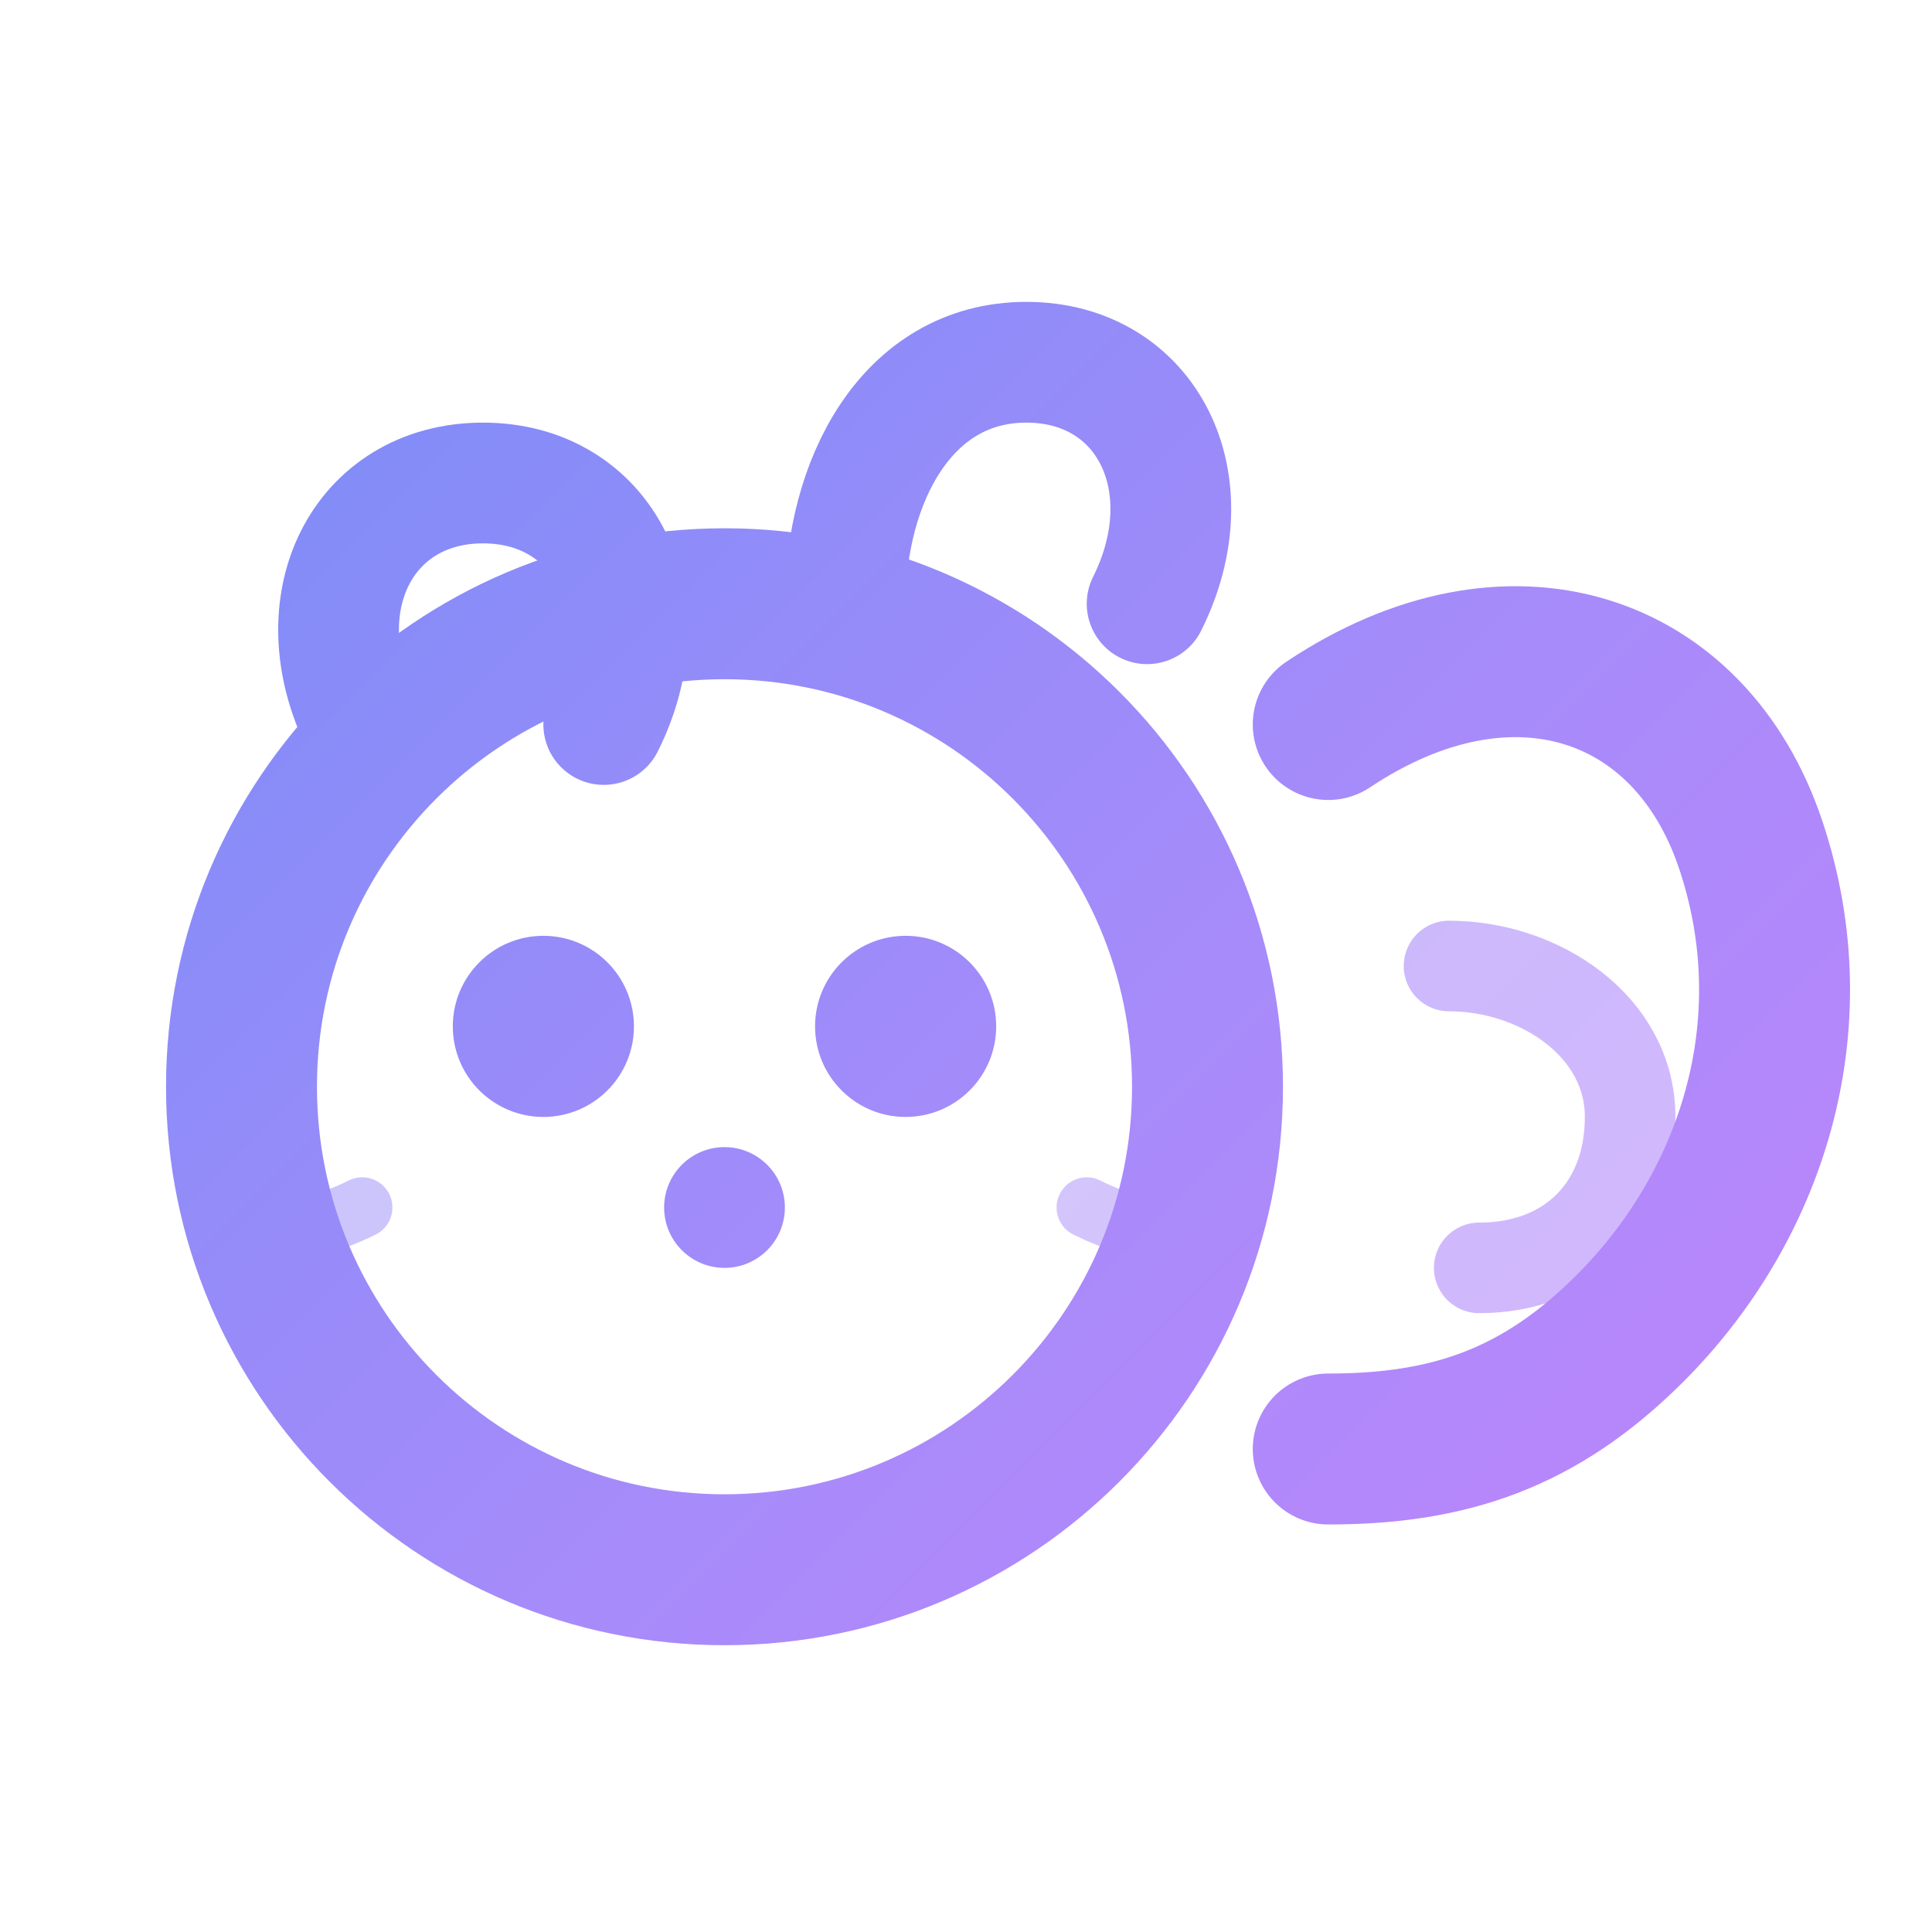
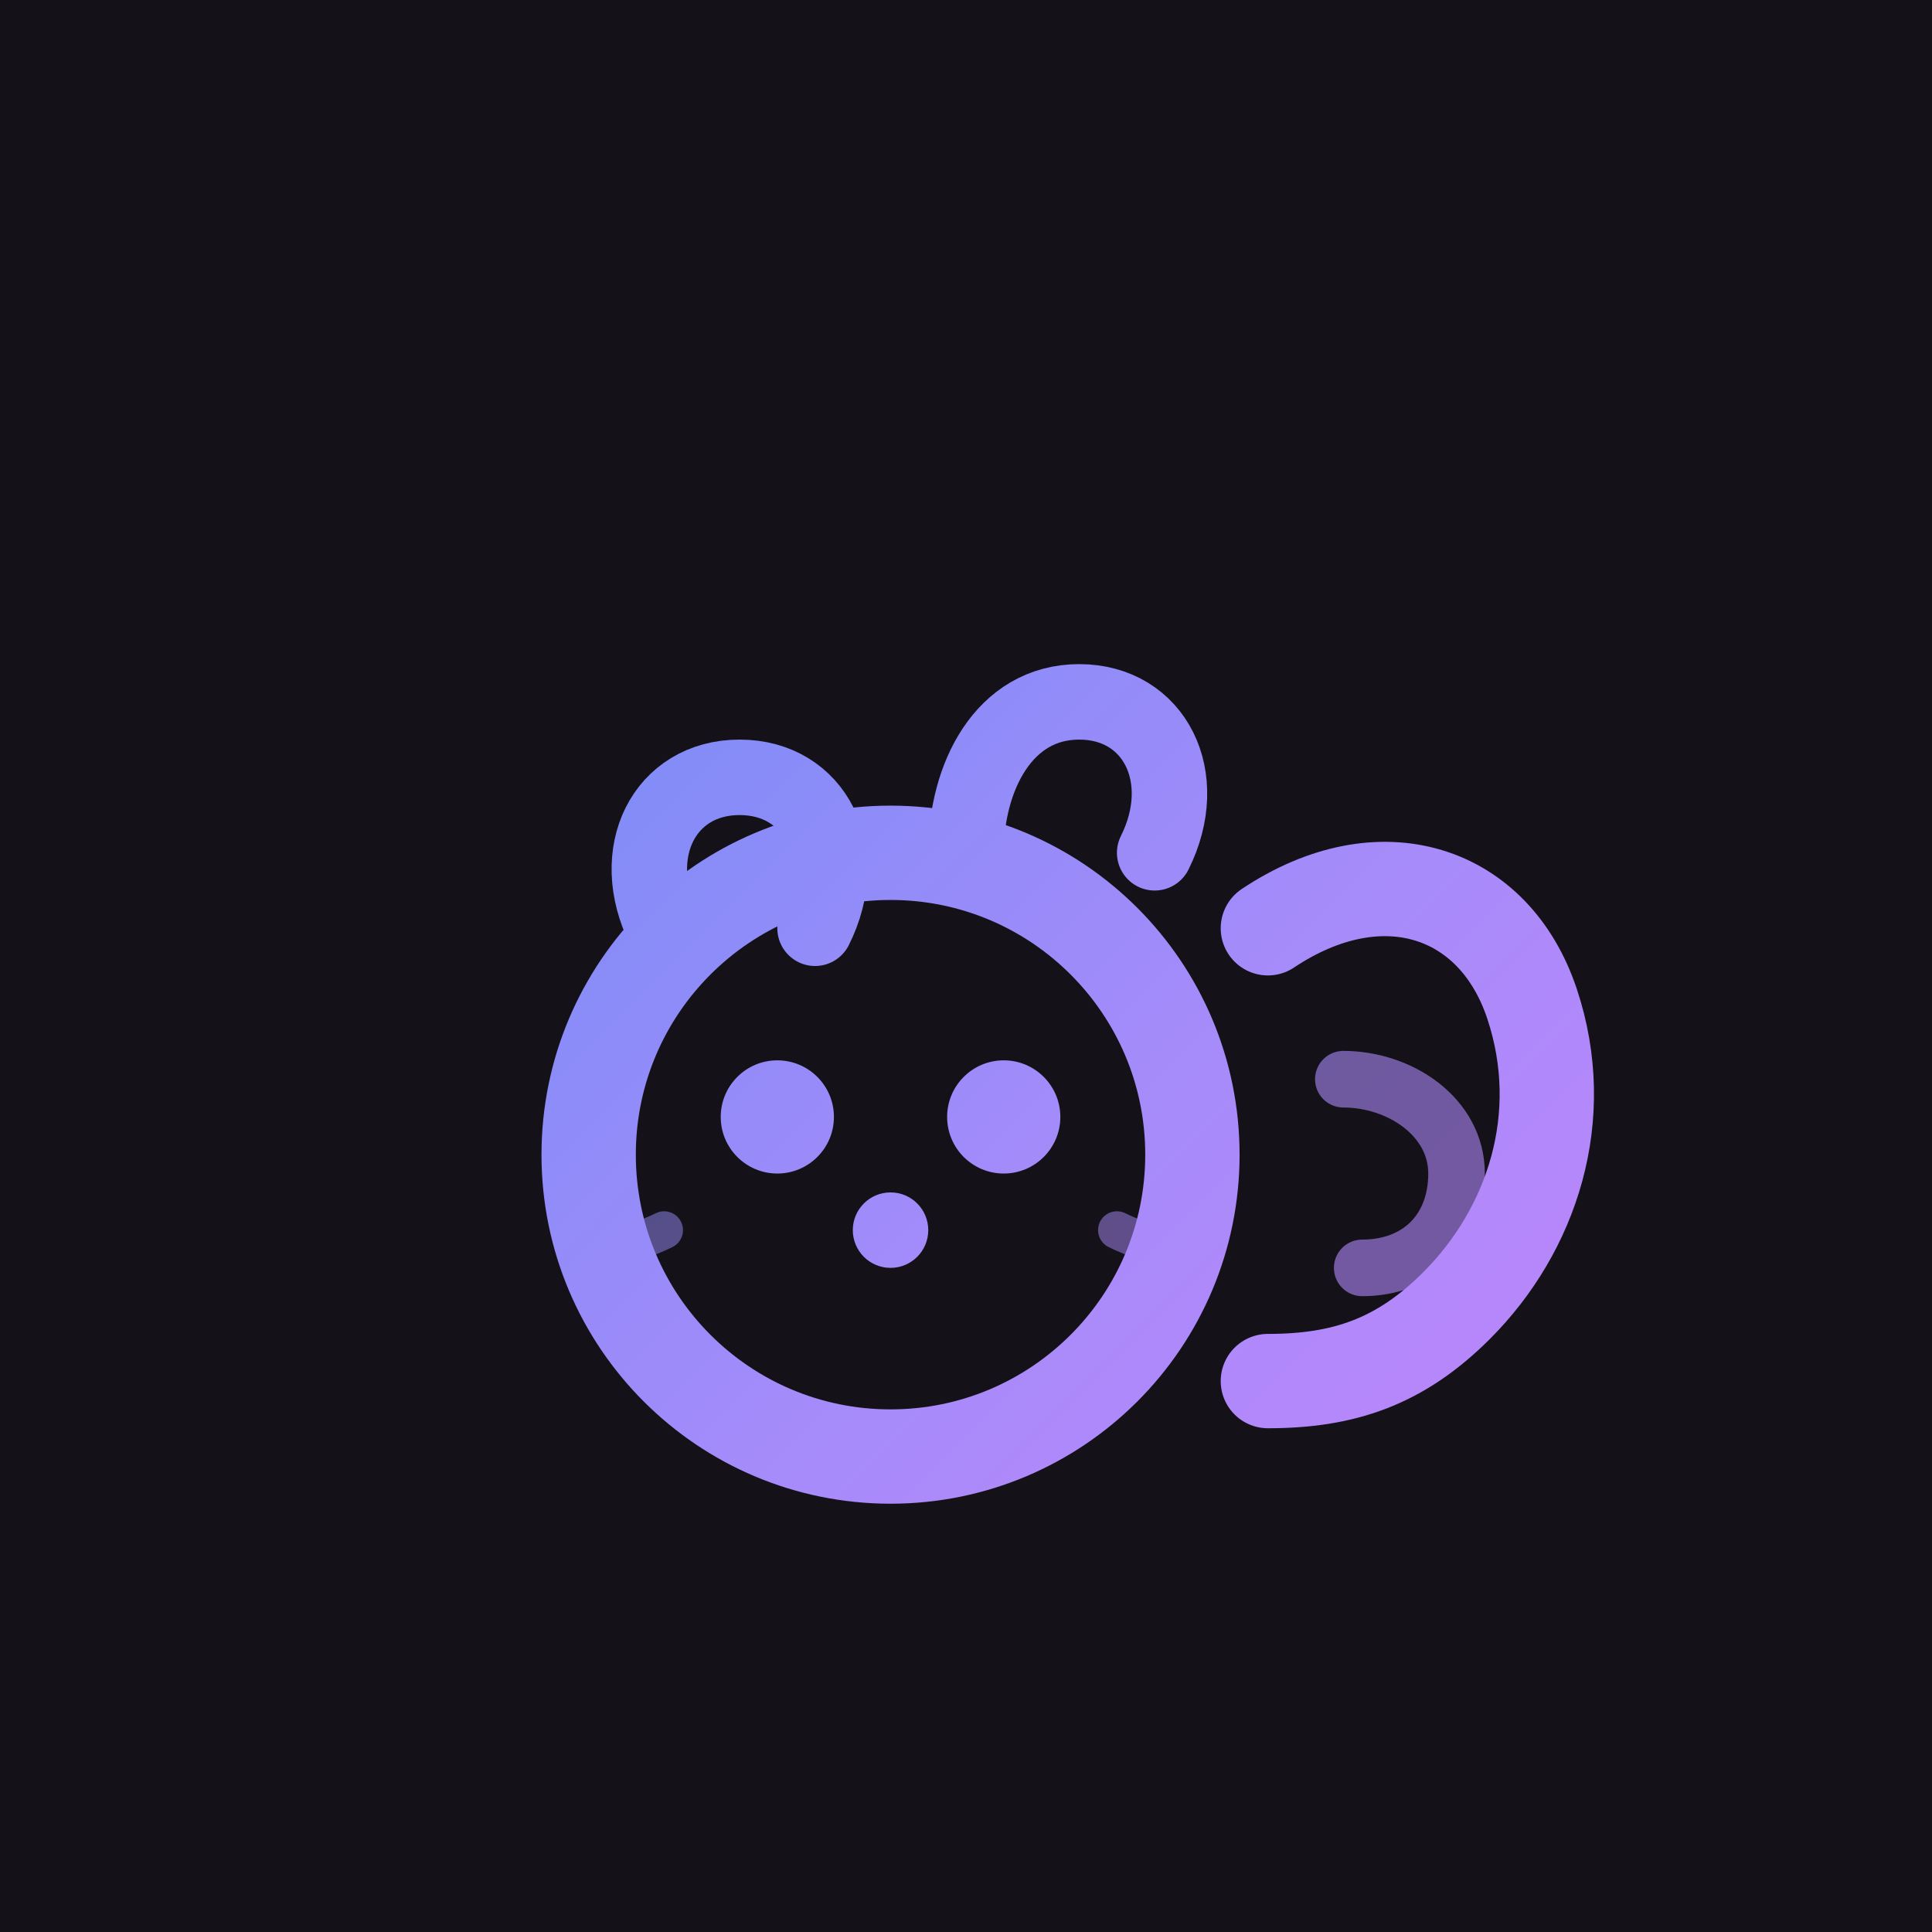
- <svg xmlns="http://www.w3.org/2000/svg" viewBox="0 0 32 32" fill="none">
+ <svg xmlns="http://www.w3.org/2000/svg" viewBox="0 0 512 512" fill="none">
+   <rect width="512" height="512" fill="#141218" />
  <defs>
    <linearGradient id="a" x1="4" y1="4" x2="28" y2="28" gradientUnits="userSpaceOnUse">
      <stop stop-color="#818cf8" />
      <stop offset=".5" stop-color="#a78bfa" />
      <stop offset="1" stop-color="#c084fc" />
    </linearGradient>
  </defs>
-   <g transform="translate(0, 4)">
-     <path d="M22 8c3-2 6-1 7 2s0 6-2 8c-1.5 1.5-3 2-5 2" stroke="url(#a)" stroke-width="2.5" stroke-linecap="round" />
-     <path d="M24 12c1.5 0 3 1 3 2.5S26 17 24.5 17" stroke="url(#a)" stroke-width="1.5" stroke-linecap="round" opacity=".6" />
-     <circle cx="12" cy="14" r="8" stroke="url(#a)" stroke-width="2.5" />
-     <path d="M6 8C5 6 6 4 8 4s3 2 2 4" stroke="url(#a)" stroke-width="2" stroke-linecap="round" />
-     <path d="M14 6c0-2 1-4 3-4s3 2 2 4" stroke="url(#a)" stroke-width="2" stroke-linecap="round" />
-     <circle cx="9" cy="13" r="1.5" fill="url(#a)" />
-     <circle cx="15" cy="13" r="1.5" fill="url(#a)" />
-     <circle cx="12" cy="16" r="1" fill="url(#a)" />
-     <path d="M6 16c-1 .5-2 .5-2 .5" stroke="url(#a)" stroke-linecap="round" opacity=".5" />
-     <path d="M18 16c1 .5 2 .5 2 .5" stroke="url(#a)" stroke-linecap="round" opacity=".5" />
+   <g transform="translate(116 126) scale(10)">
+     <g transform="translate(0, 4)">
+       <path d="M22 8c3-2 6-1 7 2s0 6-2 8c-1.5 1.5-3 2-5 2" stroke="url(#a)" stroke-width="2.5" stroke-linecap="round" />
+       <path d="M24 12c1.5 0 3 1 3 2.5S26 17 24.5 17" stroke="url(#a)" stroke-width="1.5" stroke-linecap="round" opacity=".6" />
+       <circle cx="12" cy="14" r="8" stroke="url(#a)" stroke-width="2.5" />
+       <path d="M6 8C5 6 6 4 8 4s3 2 2 4" stroke="url(#a)" stroke-width="2" stroke-linecap="round" />
+       <path d="M14 6c0-2 1-4 3-4s3 2 2 4" stroke="url(#a)" stroke-width="2" stroke-linecap="round" />
+       <circle cx="9" cy="13" r="1.5" fill="url(#a)" />
+       <circle cx="15" cy="13" r="1.5" fill="url(#a)" />
+       <circle cx="12" cy="16" r="1" fill="url(#a)" />
+       <path d="M6 16c-1 .5-2 .5-2 .5" stroke="url(#a)" stroke-linecap="round" opacity=".5" />
+       <path d="M18 16c1 .5 2 .5 2 .5" stroke="url(#a)" stroke-linecap="round" opacity=".5" />
+     </g>
  </g>
</svg>
